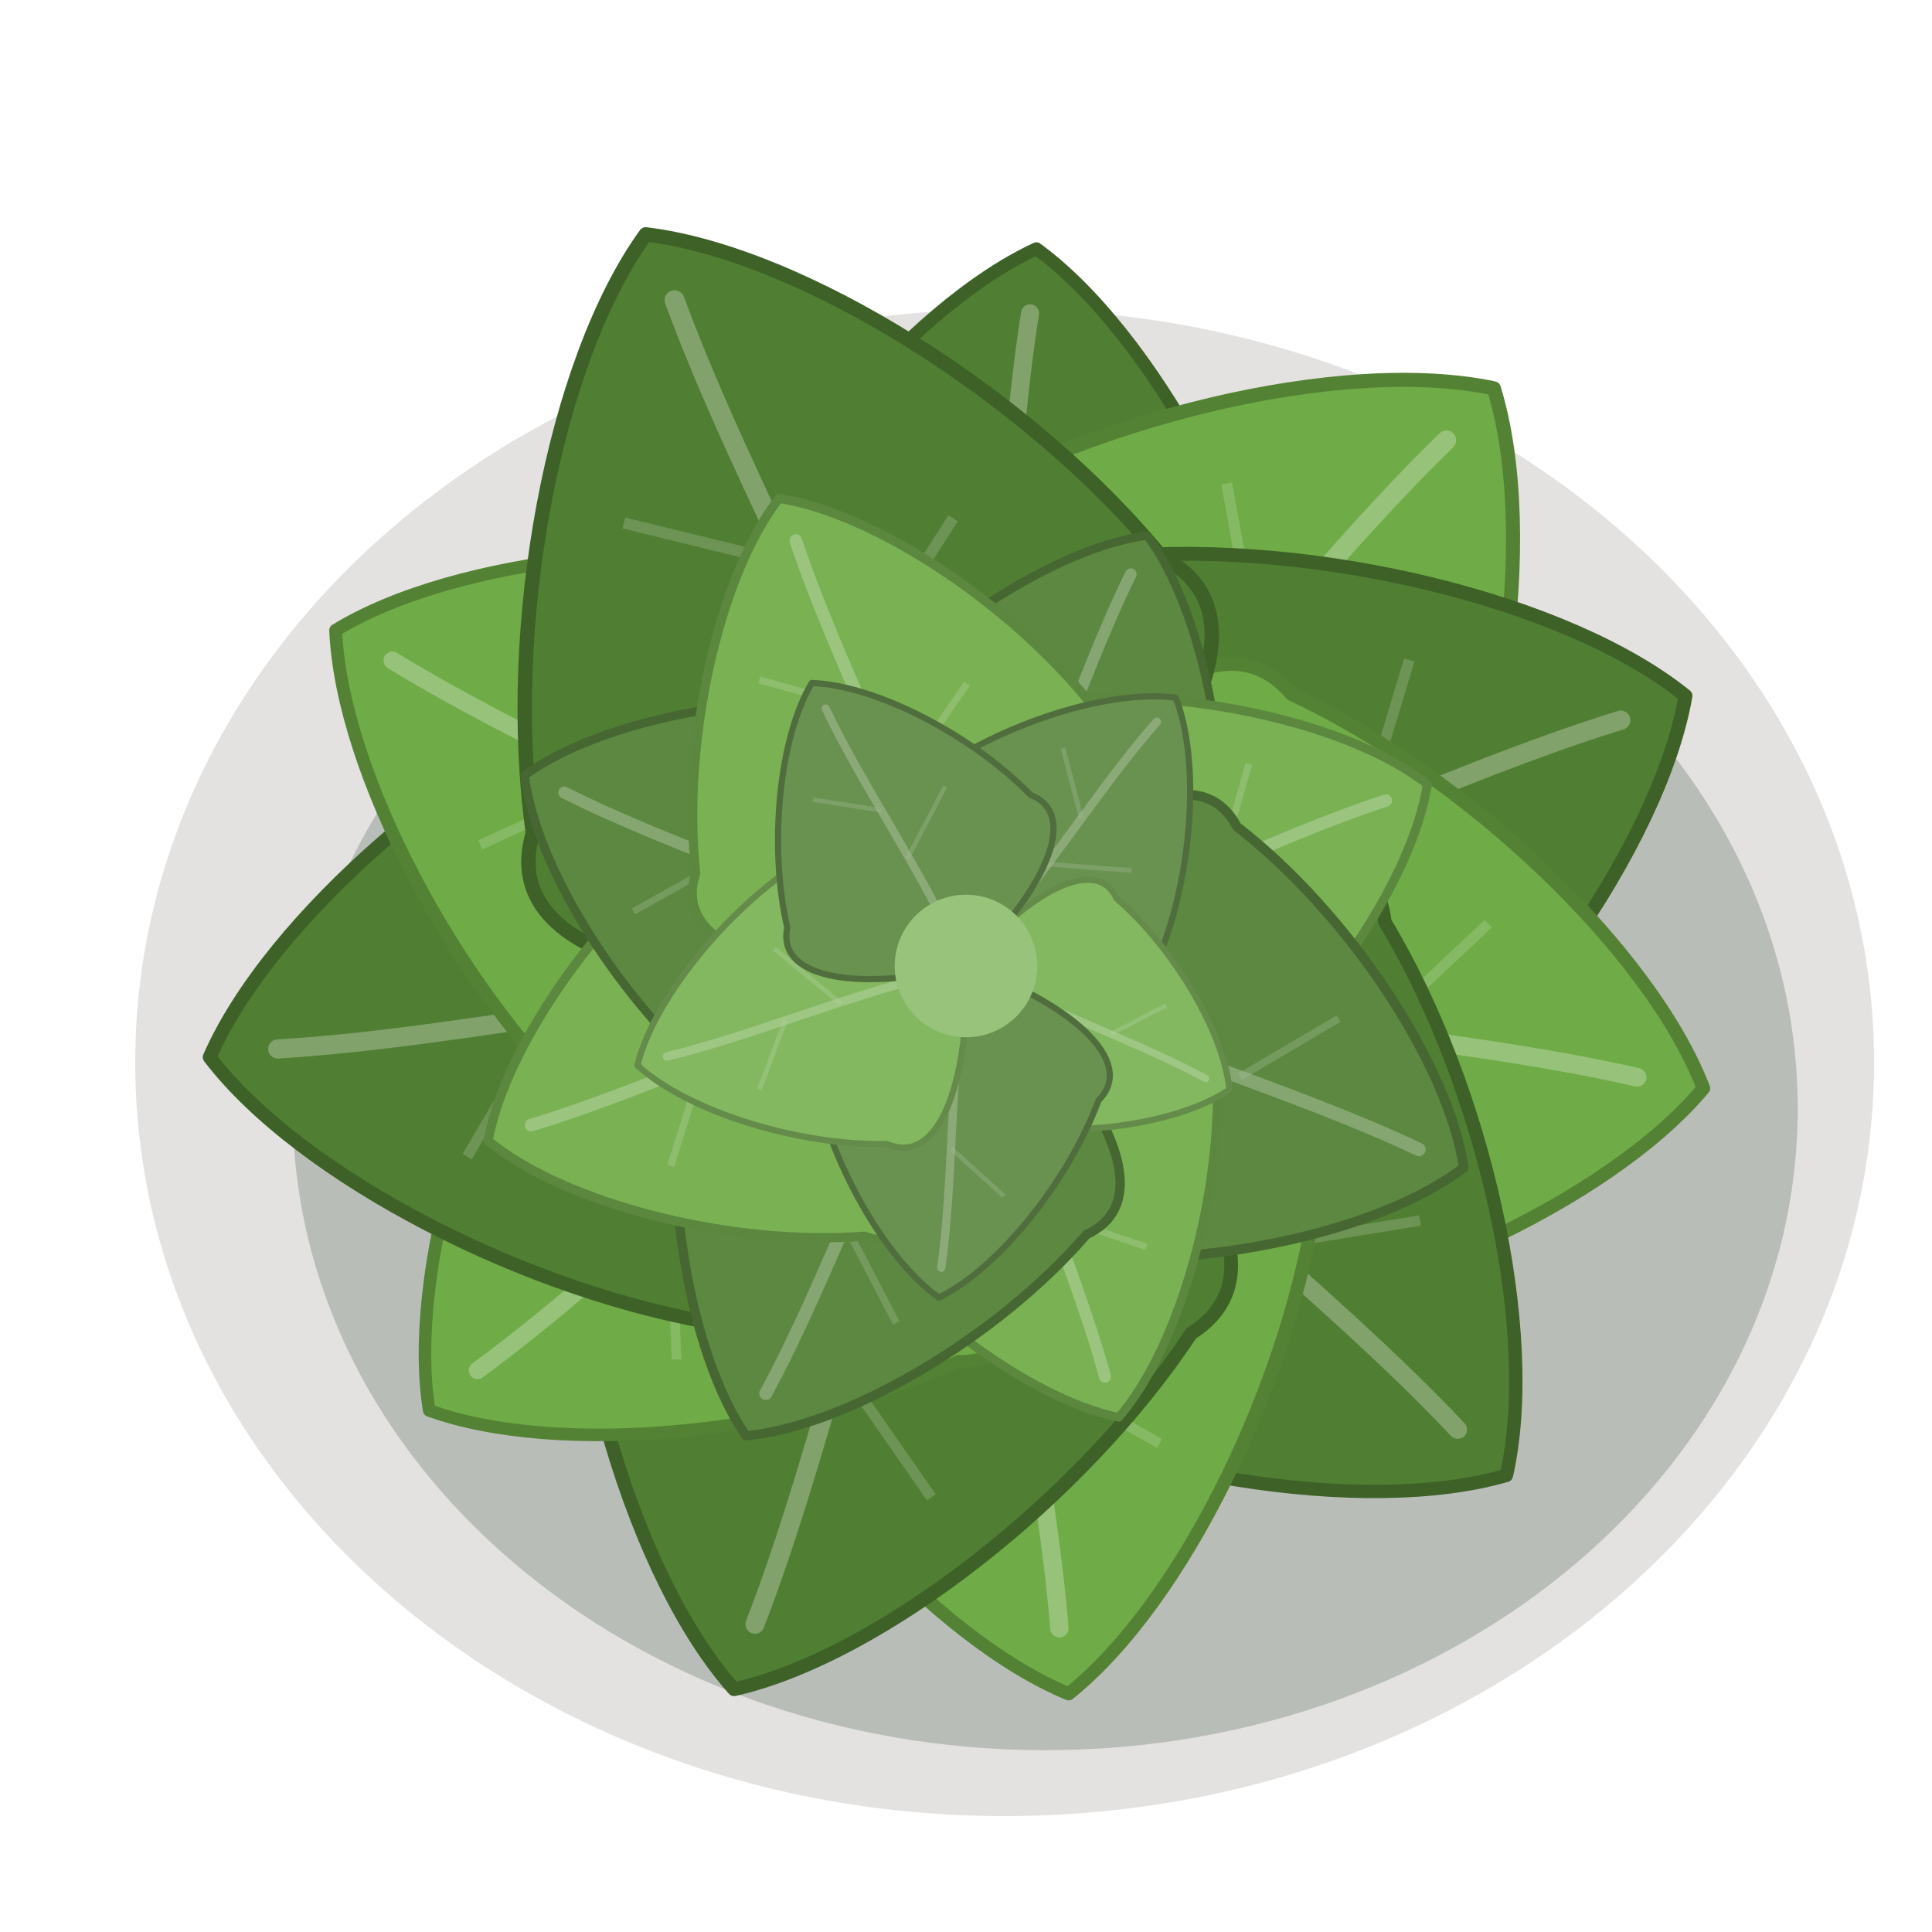
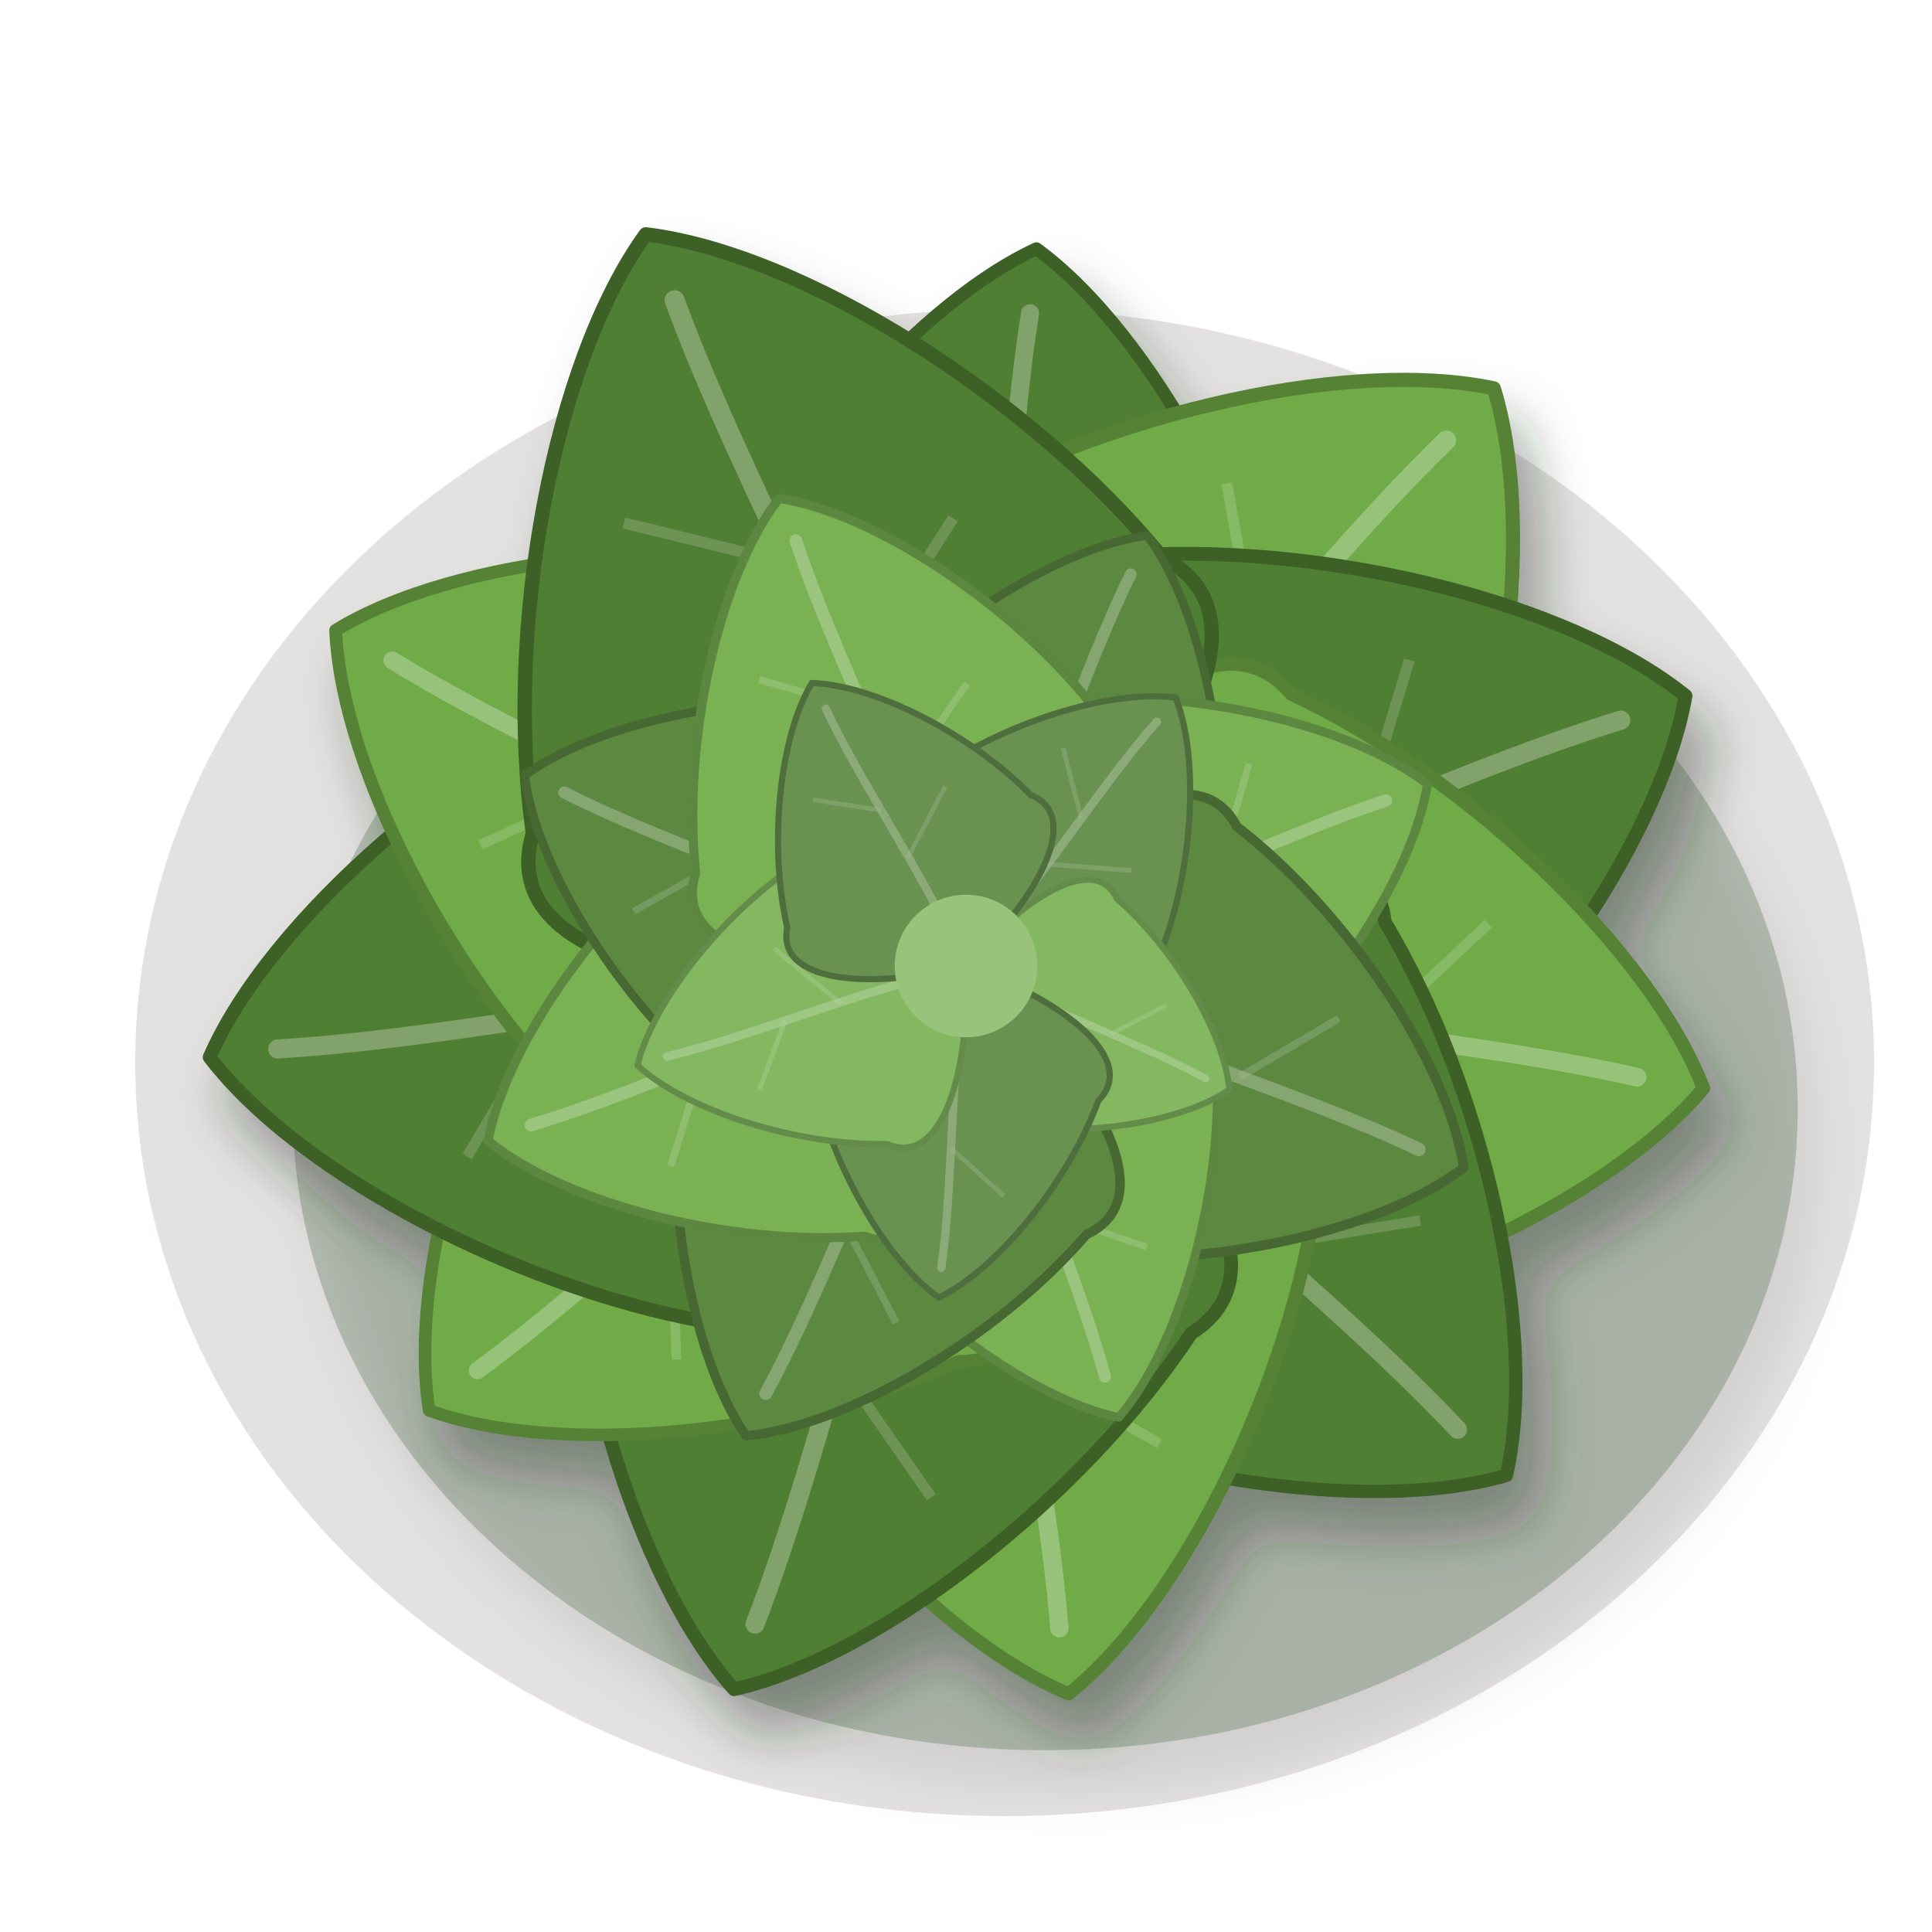
<svg xmlns="http://www.w3.org/2000/svg" viewBox="-50 -50 100 100" width="100" height="100" role="img" aria-label="Ravanello">
+   <defs data-botanical-realism="v2">
+     <filter id="botanicalDepth" x="-28%" y="-28%" width="168%" height="176%" color-interpolation-filters="sRGB">
+       <feGaussianBlur in="SourceAlpha" stdDeviation="1.15" result="softAlpha" />
+       <feSpecularLighting in="softAlpha" surfaceScale="3.2" specularConstant="0.32" specularExponent="18" lighting-color="#fffbe8" result="specular">
+         <feDistantLight azimuth="225" elevation="58" />
+       </feSpecularLighting>
+       <feComposite in="specular" in2="SourceAlpha" operator="in" result="specularClipped" />
+       <feBlend in="SourceGraphic" in2="specularClipped" mode="screen" result="litPlant" />
+       <feDropShadow in="litPlant" dx="1.1" dy="2.1" stdDeviation="1.35" flood-color="#132315" flood-opacity="0.38" />
+     </filter>
+   </defs>
  <ellipse cx="2" cy="5" rx="45" ry="39" fill="#2f1d10" opacity=".13" />
-   <g class="plant-glyph plant-glyph--rosetta" style="isolation:isolate">
+   <g class="plant-glyph plant-glyph--rosetta" style="isolation:isolate;filter:url(#botanicalDepth)">
    <ellipse cx="4.1" cy="7.38" rx="38.95" ry="33.21" fill="#112718" opacity="0.2" />
    <g transform="rotate(5.605167)">
      <path d="M0 0 C11.563 -2.984 20.143 -8.971 16.04 -13.801       C13.428 -23.127 6.341 -33.571 0 -37.301       C-6.341 -33.571 -13.428 -23.127 -16.04 -13.801       C-20.143 -8.971 -11.563 -2.984 0 0Z" fill="#507f33" stroke="#3d6127" stroke-width="0.671" stroke-linejoin="round" />
      <path d="M0 -1 C0.746 -12.682 -0.56 -24.619 0 -33.944" fill="none" stroke="#a4bc95" stroke-width="0.933" stroke-linecap="round" opacity=".58" />
      <path d="M0 -14.174 L7.833 -19.397 M0 -20.516 L-6.341 -25.365" fill="none" stroke="#a4bc95" stroke-width="0.522" opacity=".34" />
    </g>
    <g transform="rotate(42.41932)">
      <path d="M0 0 C12.556 -3.24 21.872 -9.741 17.416 -14.986       C14.581 -25.112 6.886 -36.453 0 -40.503       C-6.886 -36.453 -14.581 -25.112 -17.416 -14.986       C-21.872 -9.741 -12.556 -3.24 0 0Z" fill="#6fab46" stroke="#548235" stroke-width="0.729" stroke-linejoin="round" />
      <path d="M0 -1 C0.81 -13.771 -0.608 -26.732 0 -36.858" fill="none" stroke="#b4d39f" stroke-width="1.013" stroke-linecap="round" opacity=".58" />
      <path d="M0 -15.391 L8.506 -21.062 M0 -22.277 L-6.886 -27.542" fill="none" stroke="#b4d39f" stroke-width="0.567" opacity=".34" />
    </g>
    <g transform="rotate(69.42187)">
      <path d="M0 0 C12.332 -3.182 21.481 -9.567 17.105 -14.719       C14.321 -24.663 6.763 -35.802 0 -39.78       C-6.763 -35.802 -14.321 -24.663 -17.105 -14.719       C-21.481 -9.567 -12.332 -3.182 0 0Z" fill="#507f33" stroke="#3d6127" stroke-width="0.716" stroke-linejoin="round" />
      <path d="M0 -1 C0.796 -13.525 -0.597 -26.255 0 -36.2" fill="none" stroke="#a4bc95" stroke-width="0.994" stroke-linecap="round" opacity=".58" />
      <path d="M0 -15.116 L8.354 -20.686 M0 -21.879 L-6.763 -27.05" fill="none" stroke="#a4bc95" stroke-width="0.557" opacity=".34" />
    </g>
    <g transform="rotate(99.41291)">
      <path d="M0 0 C11.994 -3.095 20.894 -9.305 16.637 -14.316       C13.929 -23.989 6.578 -34.823 0 -38.692       C-6.578 -34.823 -13.929 -23.989 -16.637 -14.316       C-20.894 -9.305 -11.994 -3.095 0 0Z" fill="#6fab46" stroke="#548235" stroke-width="0.696" stroke-linejoin="round" />
      <path d="M0 -1 C0.774 -13.155 -0.58 -25.537 0 -35.21" fill="none" stroke="#b4d39f" stroke-width="0.967" stroke-linecap="round" opacity=".58" />
      <path d="M0 -14.703 L8.125 -20.12 M0 -21.28 L-6.578 -26.31" fill="none" stroke="#b4d39f" stroke-width="0.542" opacity=".34" />
    </g>
    <g transform="rotate(133.308)">
      <path d="M0 0 C11.916 -3.075 20.757 -9.244 16.528 -14.222       C13.838 -23.832 6.534 -34.594 0 -38.438       C-6.534 -34.594 -13.838 -23.832 -16.528 -14.222       C-20.757 -9.244 -11.916 -3.075 0 0Z" fill="#507f33" stroke="#3d6127" stroke-width="0.692" stroke-linejoin="round" />
      <path d="M0 -1 C0.769 -13.069 -0.577 -25.369 0 -34.979" fill="none" stroke="#a4bc95" stroke-width="0.961" stroke-linecap="round" opacity=".58" />
      <path d="M0 -14.606 L8.072 -19.988 M0 -21.141 L-6.534 -26.138" fill="none" stroke="#a4bc95" stroke-width="0.538" opacity=".34" />
    </g>
    <g transform="rotate(171.9749)">
      <path d="M0 0 C11.793 -3.043 20.543 -9.149 16.358 -14.076       C13.695 -23.586 6.467 -34.238 0 -38.042       C-6.467 -34.238 -13.695 -23.586 -16.358 -14.076       C-20.543 -9.149 -11.793 -3.043 0 0Z" fill="#6fab46" stroke="#548235" stroke-width="0.685" stroke-linejoin="round" />
      <path d="M0 -1 C0.761 -12.934 -0.571 -25.108 0 -34.618" fill="none" stroke="#b4d39f" stroke-width="0.951" stroke-linecap="round" opacity=".58" />
      <path d="M0 -14.456 L7.989 -19.782 M0 -20.923 L-6.467 -25.869" fill="none" stroke="#b4d39f" stroke-width="0.533" opacity=".34" />
    </g>
    <g transform="rotate(197.7768)">
      <path d="M0 0 C12.187 -3.145 21.23 -9.455 16.905 -14.546       C14.153 -24.375 6.683 -35.383 0 -39.314       C-6.683 -35.383 -14.153 -24.375 -16.905 -14.546       C-21.23 -9.455 -12.187 -3.145 0 0Z" fill="#507f33" stroke="#3d6127" stroke-width="0.708" stroke-linejoin="round" />
      <path d="M0 -1 C0.786 -13.367 -0.59 -25.947 0 -35.776" fill="none" stroke="#a4bc95" stroke-width="0.983" stroke-linecap="round" opacity=".58" />
      <path d="M0 -14.939 L8.256 -20.443 M0 -21.623 L-6.683 -26.734" fill="none" stroke="#a4bc95" stroke-width="0.55" opacity=".34" />
    </g>
    <g transform="rotate(230.3794)">
      <path d="M0 0 C11.183 -2.886 19.479 -8.676 15.511 -13.347       C12.986 -22.365 6.132 -32.466 0 -36.073       C-6.132 -32.466 -12.986 -22.365 -15.511 -13.347       C-19.479 -8.676 -11.183 -2.886 0 0Z" fill="#6fab46" stroke="#548235" stroke-width="0.649" stroke-linejoin="round" />
      <path d="M0 -1 C0.721 -12.265 -0.541 -23.808 0 -32.826" fill="none" stroke="#b4d39f" stroke-width="0.902" stroke-linecap="round" opacity=".58" />
      <path d="M0 -13.708 L7.575 -18.758 M0 -19.84 L-6.132 -24.53" fill="none" stroke="#b4d39f" stroke-width="0.505" opacity=".34" />
    </g>
    <g transform="rotate(263.1259)">
      <path d="M0 0 C12.224 -3.155 21.294 -9.484 16.956 -14.59       C14.196 -24.449 6.704 -35.49 0 -39.433       C-6.704 -35.49 -14.196 -24.449 -16.956 -14.59       C-21.294 -9.484 -12.224 -3.155 0 0Z" fill="#507f33" stroke="#3d6127" stroke-width="0.71" stroke-linejoin="round" />
      <path d="M0 -1 C0.789 -13.407 -0.591 -26.026 0 -35.884" fill="none" stroke="#a4bc95" stroke-width="0.986" stroke-linecap="round" opacity=".58" />
      <path d="M0 -14.985 L8.281 -20.505 M0 -21.688 L-6.704 -26.815" fill="none" stroke="#a4bc95" stroke-width="0.552" opacity=".34" />
    </g>
    <g transform="rotate(298.0402)">
      <path d="M0 0 C11.459 -2.957 19.961 -8.89 15.895 -13.677       C13.307 -22.918 6.284 -33.268 0 -36.965       C-6.284 -33.268 -13.307 -22.918 -15.895 -13.677       C-19.961 -8.89 -11.459 -2.957 0 0Z" fill="#6fab46" stroke="#548235" stroke-width="0.665" stroke-linejoin="round" />
      <path d="M0 -1 C0.739 -12.568 -0.554 -24.397 0 -33.638" fill="none" stroke="#b4d39f" stroke-width="0.924" stroke-linecap="round" opacity=".58" />
      <path d="M0 -14.047 L7.763 -19.222 M0 -20.331 L-6.284 -25.136" fill="none" stroke="#b4d39f" stroke-width="0.518" opacity=".34" />
    </g>
    <g transform="rotate(336.3596)">
      <path d="M0 0 C12.815 -3.307 22.322 -9.942 17.775 -15.295       C14.881 -25.629 7.027 -37.204 0 -41.337       C-7.027 -37.204 -14.881 -25.629 -17.775 -15.295       C-22.322 -9.942 -12.815 -3.307 0 0Z" fill="#507f33" stroke="#3d6127" stroke-width="0.744" stroke-linejoin="round" />
      <path d="M0 -1 C0.827 -14.055 -0.62 -27.283 0 -37.617" fill="none" stroke="#a4bc95" stroke-width="1.033" stroke-linecap="round" opacity=".58" />
      <path d="M0 -15.708 L8.681 -21.495 M0 -22.736 L-7.027 -28.109" fill="none" stroke="#a4bc95" stroke-width="0.579" opacity=".34" />
    </g>
    <g transform="rotate(22.81361)">
      <path d="M0 0 C7.494 -1.934 13.054 -5.814 10.395 -8.945       C8.703 -14.988 4.11 -21.757 0 -24.175       C-4.11 -21.757 -8.703 -14.988 -10.395 -8.945       C-13.054 -5.814 -7.494 -1.934 0 0Z" fill="#5c8841" stroke="#466731" stroke-width="0.435" stroke-linejoin="round" />
      <path d="M0 -1 C0.483 -8.219 -0.363 -15.955 0 -21.999" fill="none" stroke="#a4bc95" stroke-width="0.604" stroke-linecap="round" opacity=".58" />
      <path d="M0 -9.186 L5.077 -12.571 M0 -13.296 L-4.11 -16.439" fill="none" stroke="#a4bc95" stroke-width="0.338" opacity=".34" />
    </g>
    <g transform="rotate(68.49232)">
      <path d="M0 0 C7.958 -2.054 13.862 -6.174 11.039 -9.498       C9.242 -15.916 4.364 -23.104 0 -25.671       C-4.364 -23.104 -9.242 -15.916 -11.039 -9.498       C-13.862 -6.174 -7.958 -2.054 0 0Z" fill="#79b153" stroke="#5c873f" stroke-width="0.462" stroke-linejoin="round" />
      <path d="M0 -1 C0.513 -8.728 -0.385 -16.943 0 -23.361" fill="none" stroke="#b4d39f" stroke-width="0.642" stroke-linecap="round" opacity=".58" />
      <path d="M0 -9.755 L5.391 -13.349 M0 -14.119 L-4.364 -17.456" fill="none" stroke="#b4d39f" stroke-width="0.359" opacity=".34" />
    </g>
    <g transform="rotate(112.054)">
      <path d="M0 0 C8.617 -2.224 15.01 -6.685 11.952 -10.284       C10.006 -17.233 4.725 -25.016 0 -27.796       C-4.725 -25.016 -10.006 -17.233 -11.952 -10.284       C-15.01 -6.685 -8.617 -2.224 0 0Z" fill="#5c8841" stroke="#466731" stroke-width="0.5" stroke-linejoin="round" />
      <path d="M0 -1 C0.556 -9.45 -0.417 -18.345 0 -25.294" fill="none" stroke="#a4bc95" stroke-width="0.695" stroke-linecap="round" opacity=".58" />
      <path d="M0 -10.562 L5.837 -14.454 M0 -15.288 L-4.725 -18.901" fill="none" stroke="#a4bc95" stroke-width="0.389" opacity=".34" />
    </g>
    <g transform="rotate(161.3002)">
      <path d="M0 0 C7.646 -1.973 13.319 -5.932 10.606 -9.126       C8.879 -15.292 4.193 -22.198 0 -24.665       C-4.193 -22.198 -8.879 -15.292 -10.606 -9.126       C-13.319 -5.932 -7.646 -1.973 0 0Z" fill="#79b153" stroke="#5c873f" stroke-width="0.444" stroke-linejoin="round" />
      <path d="M0 -1 C0.493 -8.386 -0.37 -16.279 0 -22.445" fill="none" stroke="#b4d39f" stroke-width="0.617" stroke-linecap="round" opacity=".58" />
      <path d="M0 -9.373 L5.18 -12.826 M0 -13.566 L-4.193 -16.772" fill="none" stroke="#b4d39f" stroke-width="0.345" opacity=".34" />
    </g>
    <g transform="rotate(205.0992)">
      <path d="M0 0 C8.324 -2.148 14.5 -6.458 11.546 -9.935       C9.667 -16.648 4.565 -24.166 0 -26.851       C-4.565 -24.166 -9.667 -16.648 -11.546 -9.935       C-14.5 -6.458 -8.324 -2.148 0 0Z" fill="#5c8841" stroke="#466731" stroke-width="0.483" stroke-linejoin="round" />
      <path d="M0 -1 C0.537 -9.13 -0.403 -17.722 0 -24.435" fill="none" stroke="#a4bc95" stroke-width="0.671" stroke-linecap="round" opacity=".58" />
      <path d="M0 -10.204 L5.639 -13.963 M0 -14.768 L-4.565 -18.259" fill="none" stroke="#a4bc95" stroke-width="0.376" opacity=".34" />
    </g>
    <g transform="rotate(249.9136)">
      <path d="M0 0 C8.165 -2.107 14.223 -6.335 11.326 -9.745       C9.482 -16.33 4.478 -23.705 0 -26.339       C-4.478 -23.705 -9.482 -16.33 -11.326 -9.745       C-14.223 -6.335 -8.165 -2.107 0 0Z" fill="#79b153" stroke="#5c873f" stroke-width="0.474" stroke-linejoin="round" />
      <path d="M0 -1 C0.527 -8.955 -0.395 -17.384 0 -23.969" fill="none" stroke="#b4d39f" stroke-width="0.658" stroke-linecap="round" opacity=".58" />
      <path d="M0 -10.009 L5.531 -13.696 M0 -14.487 L-4.478 -17.911" fill="none" stroke="#b4d39f" stroke-width="0.369" opacity=".34" />
    </g>
    <g transform="rotate(293.3527)">
      <path d="M0 0 C7.715 -1.991 13.439 -5.986 10.702 -9.209       C8.96 -15.43 4.231 -22.399 0 -24.888       C-4.231 -22.399 -8.96 -15.43 -10.702 -9.209       C-13.439 -5.986 -7.715 -1.991 0 0Z" fill="#5c8841" stroke="#466731" stroke-width="0.448" stroke-linejoin="round" />
      <path d="M0 -1 C0.498 -8.462 -0.373 -16.426 0 -22.648" fill="none" stroke="#a4bc95" stroke-width="0.622" stroke-linecap="round" opacity=".58" />
      <path d="M0 -9.457 L5.226 -12.942 M0 -13.688 L-4.231 -16.924" fill="none" stroke="#a4bc95" stroke-width="0.348" opacity=".34" />
    </g>
    <g transform="rotate(338.198)">
      <path d="M0 0 C8.08 -2.085 14.075 -6.269 11.208 -9.644       C9.383 -16.16 4.431 -23.458 0 -26.065       C-4.431 -23.458 -9.383 -16.16 -11.208 -9.644       C-14.075 -6.269 -8.08 -2.085 0 0Z" fill="#79b153" stroke="#5c873f" stroke-width="0.469" stroke-linejoin="round" />
      <path d="M0 -1 C0.521 -8.862 -0.391 -17.203 0 -23.719" fill="none" stroke="#b4d39f" stroke-width="0.652" stroke-linecap="round" opacity=".58" />
      <path d="M0 -9.905 L5.474 -13.554 M0 -14.336 L-4.431 -17.724" fill="none" stroke="#b4d39f" stroke-width="0.365" opacity=".34" />
    </g>
    <g transform="rotate(38.00518)">
      <path d="M0 0 C5.464 -1.41 9.518 -4.239 7.579 -6.522       C6.346 -10.928 2.997 -15.864 0 -17.627       C-2.997 -15.864 -6.346 -10.928 -7.579 -6.522       C-9.518 -4.239 -5.464 -1.41 0 0Z" fill="#699150" stroke="#506e3d" stroke-width="0.32" stroke-linejoin="round" />
      <path d="M0 -1 C0.353 -5.993 -0.264 -11.634 0 -16.04" fill="none" stroke="#a4bc95" stroke-width="0.441" stroke-linecap="round" opacity=".58" />
      <path d="M0 -6.698 L3.702 -9.166 M0 -9.695 L-2.997 -11.986" fill="none" stroke="#a4bc95" stroke-width="0.247" opacity=".34" />
    </g>
    <g transform="rotate(115.1517)">
      <path d="M0 0 C4.669 -1.205 8.133 -3.622 6.476 -5.572       C5.422 -9.337 2.56 -13.554 0 -15.06       C-2.56 -13.554 -5.422 -9.337 -6.476 -5.572       C-8.133 -3.622 -4.669 -1.205 0 0Z" fill="#83b760" stroke="#648b49" stroke-width="0.32" stroke-linejoin="round" />
      <path d="M0 -1 C0.301 -5.12 -0.226 -9.94 0 -13.705" fill="none" stroke="#b4d39f" stroke-width="0.377" stroke-linecap="round" opacity=".58" />
      <path d="M0 -5.723 L3.163 -7.831 M0 -8.283 L-2.56 -10.241" fill="none" stroke="#b4d39f" stroke-width="0.22" opacity=".34" />
    </g>
    <g transform="rotate(184.6809)">
      <path d="M0 0 C5.337 -1.377 9.298 -4.141 7.404 -6.371       C6.198 -10.675 2.927 -15.496 0 -17.218       C-2.927 -15.496 -6.198 -10.675 -7.404 -6.371       C-9.298 -4.141 -5.337 -1.377 0 0Z" fill="#699150" stroke="#506e3d" stroke-width="0.32" stroke-linejoin="round" />
      <path d="M0 -1 C0.344 -5.854 -0.258 -11.364 0 -15.668" fill="none" stroke="#a4bc95" stroke-width="0.43" stroke-linecap="round" opacity=".58" />
      <path d="M0 -6.543 L3.616 -8.953 M0 -9.47 L-2.927 -11.708" fill="none" stroke="#a4bc95" stroke-width="0.241" opacity=".34" />
    </g>
    <g transform="rotate(253.1753)">
      <path d="M0 0 C5.508 -1.421 9.594 -4.273 7.64 -6.574       C6.396 -11.016 3.02 -15.99 0 -17.767       C-3.02 -15.99 -6.396 -11.016 -7.64 -6.574       C-9.594 -4.273 -5.508 -1.421 0 0Z" fill="#83b760" stroke="#648b49" stroke-width="0.32" stroke-linejoin="round" />
      <path d="M0 -1 C0.355 -6.041 -0.267 -11.726 0 -16.168" fill="none" stroke="#b4d39f" stroke-width="0.444" stroke-linecap="round" opacity=".58" />
      <path d="M0 -6.751 L3.731 -9.239 M0 -9.772 L-3.02 -12.082" fill="none" stroke="#b4d39f" stroke-width="0.249" opacity=".34" />
    </g>
    <g transform="rotate(331.4185)">
      <path d="M0 0 C5.172 -1.335 9.008 -4.012 7.173 -6.172       C6.006 -10.343 2.836 -15.014 0 -16.682       C-2.836 -15.014 -6.006 -10.343 -7.173 -6.172       C-9.008 -4.012 -5.172 -1.335 0 0Z" fill="#699150" stroke="#506e3d" stroke-width="0.32" stroke-linejoin="round" />
      <path d="M0 -1 C0.334 -5.672 -0.25 -11.01 0 -15.181" fill="none" stroke="#a4bc95" stroke-width="0.417" stroke-linecap="round" opacity=".58" />
      <path d="M0 -6.339 L3.503 -8.675 M0 -9.175 L-2.836 -11.344" fill="none" stroke="#a4bc95" stroke-width="0.234" opacity=".34" />
    </g>
    <circle r="3.69" fill="#97c37a" />
  </g>
</svg>
